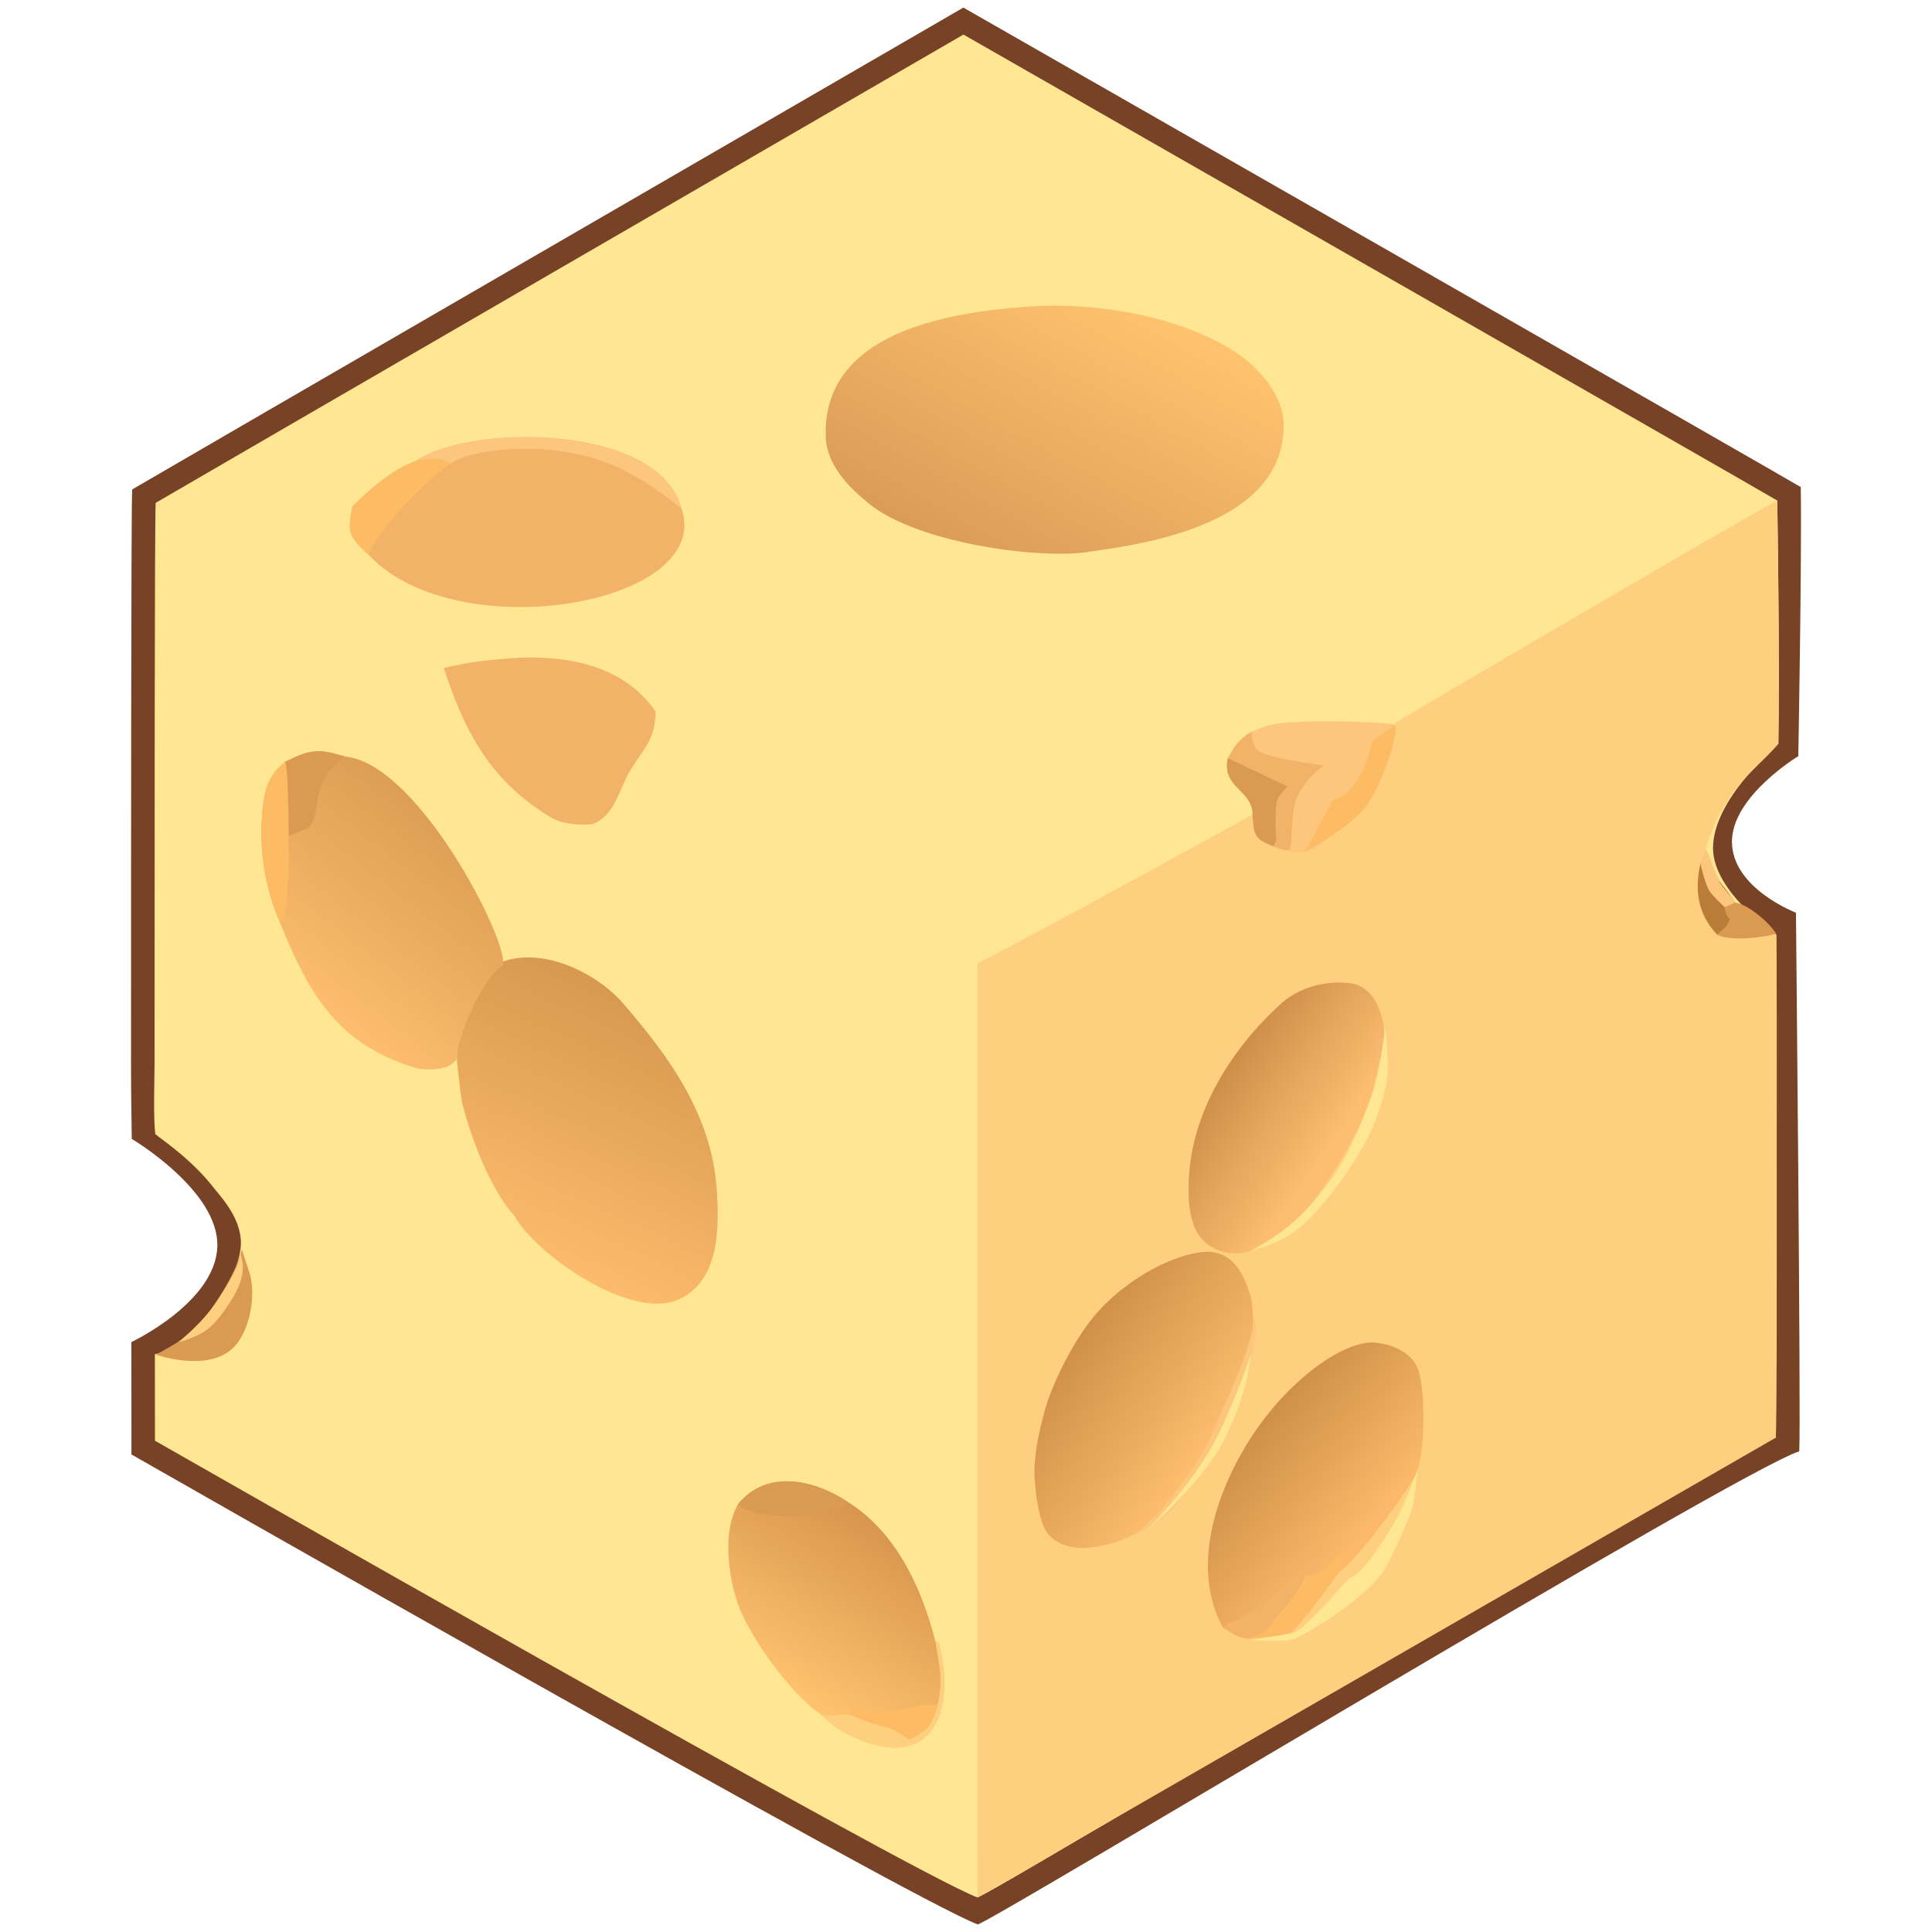
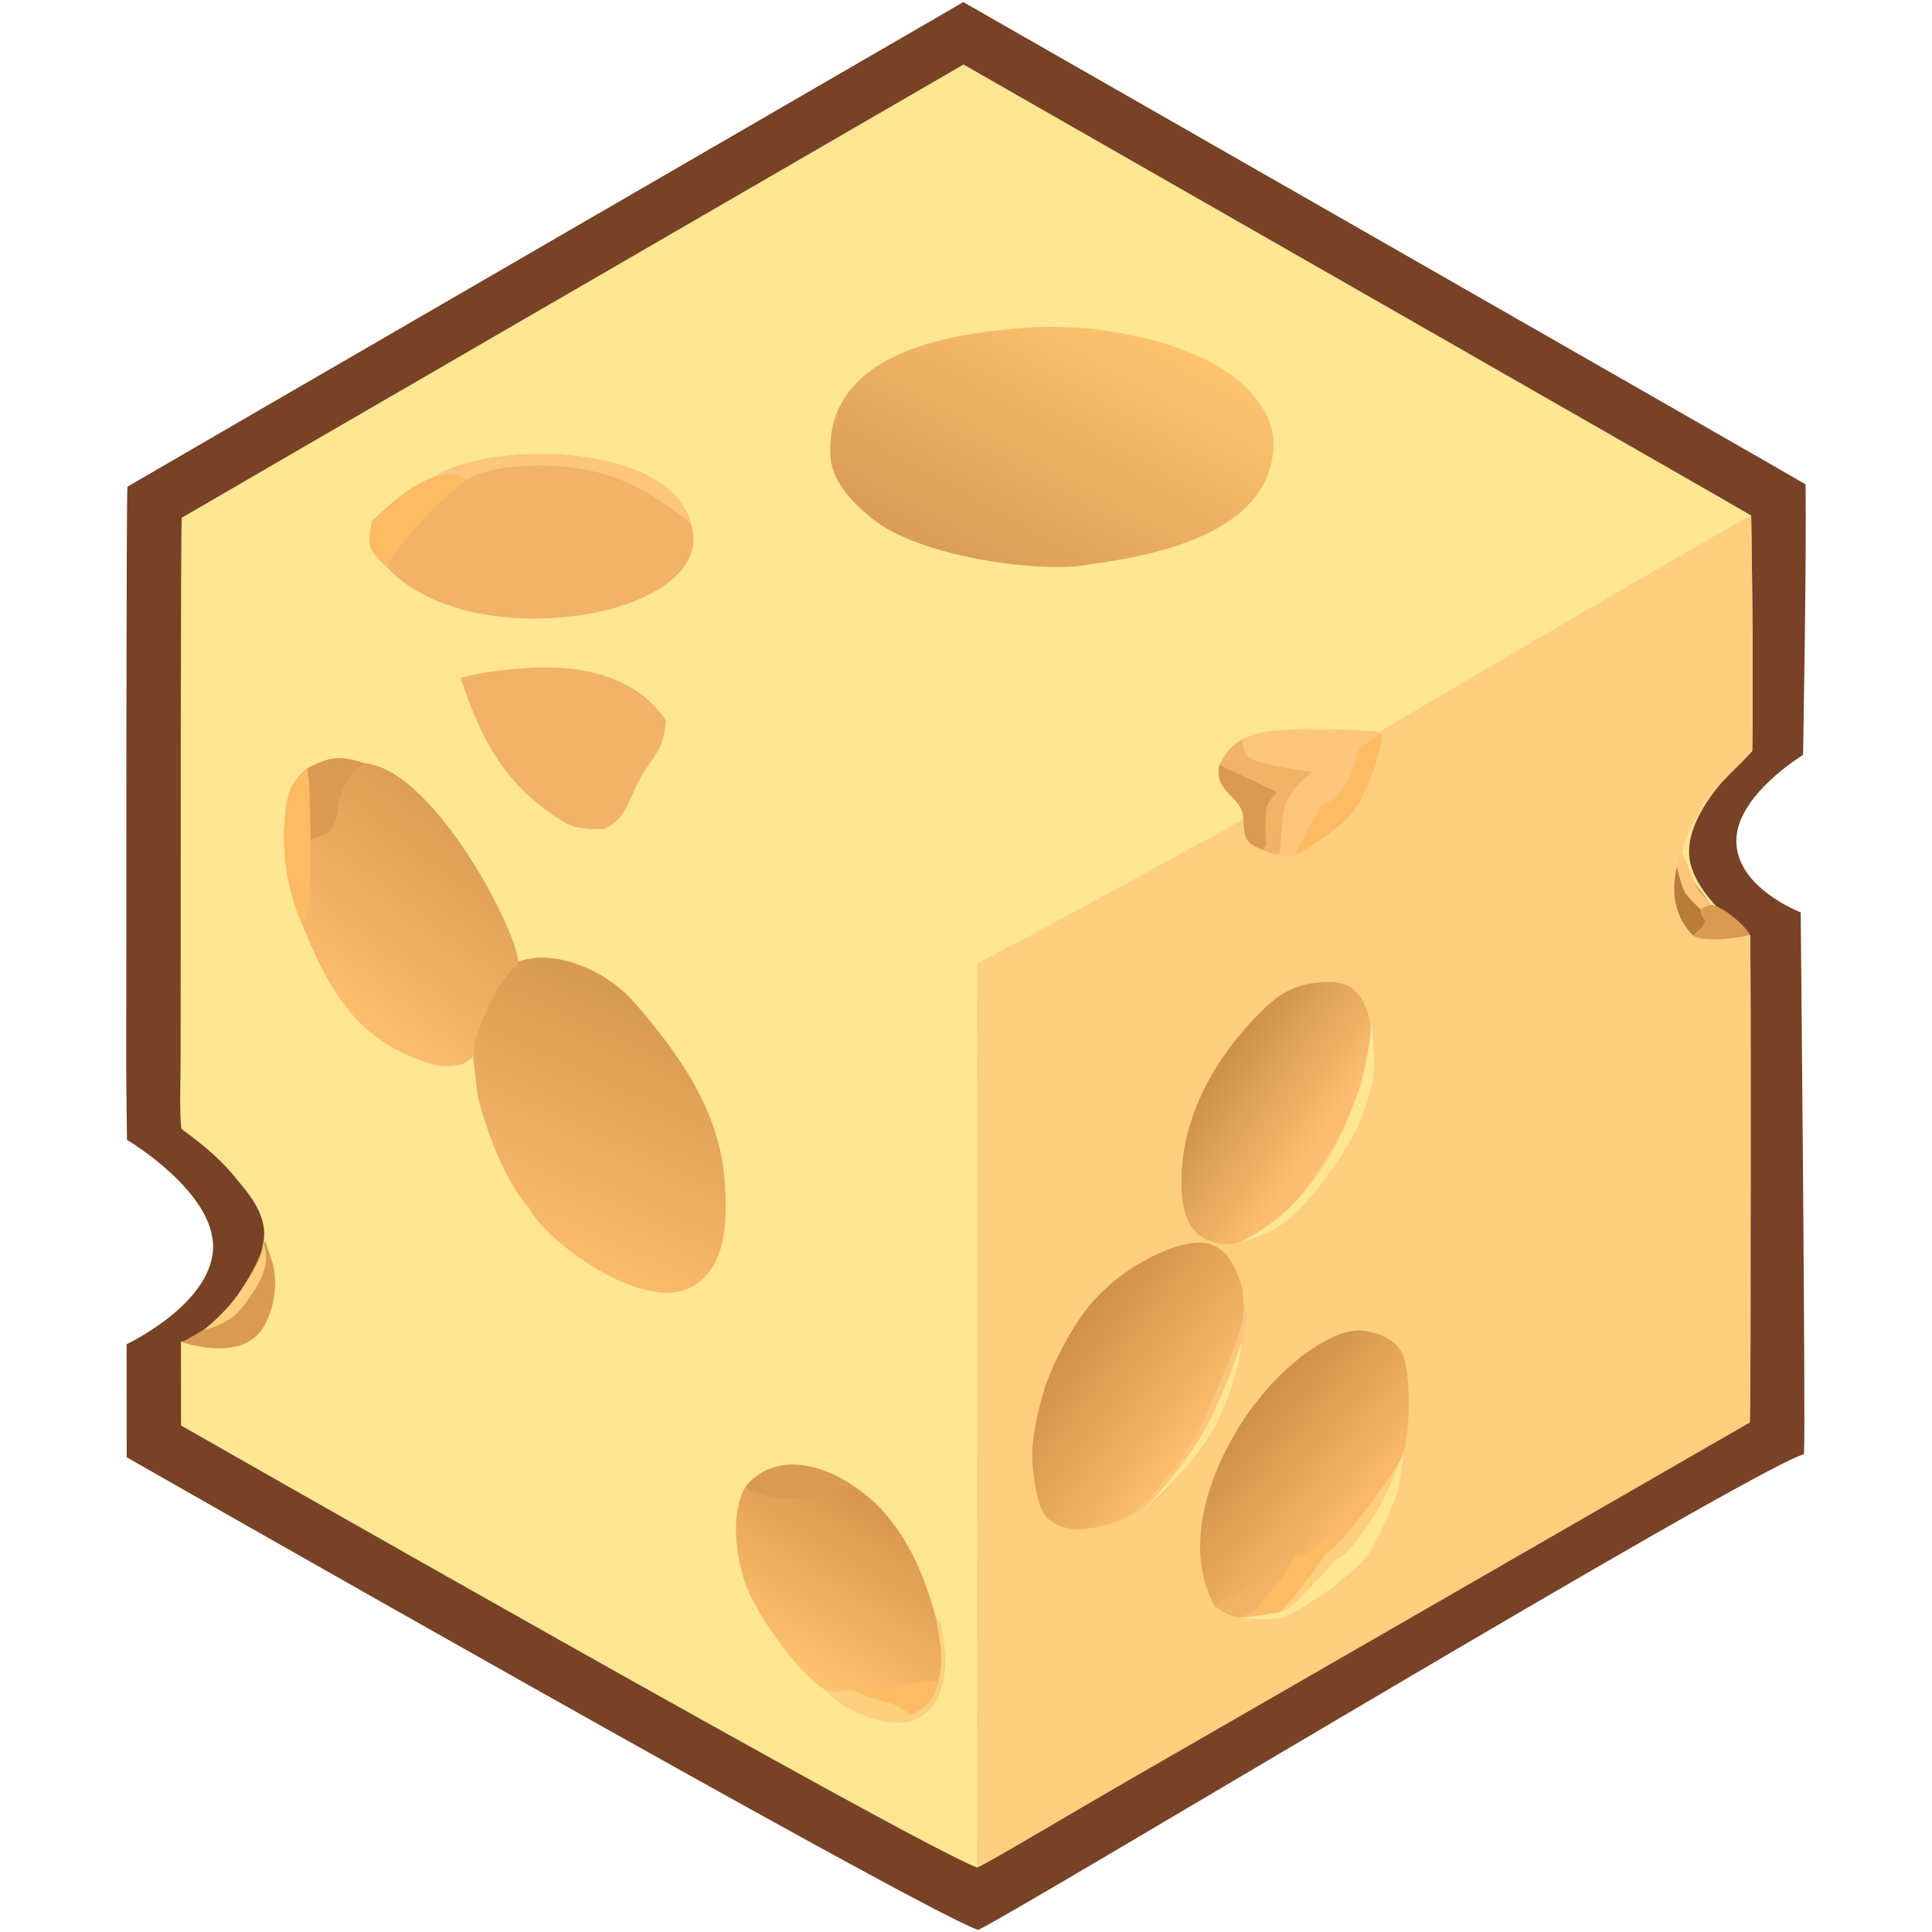
<svg xmlns="http://www.w3.org/2000/svg" width="100%" height="100%" viewBox="0 0 256 256" version="1.1" xml:space="preserve" style="fill-rule:evenodd;clip-rule:evenodd;stroke-linejoin:round;stroke-miterlimit:2;">
-   <g transform="matrix(0.266121,0,0,0.266121,-8.73113,-28.5089)">
+   <g transform="matrix(0.267641,0,0,0.267641,-9.51229,-29.403)">
    <path d="M98.647,350.808C101.588,348.955 512.482,110.902 512.482,110.902C512.482,110.902 928.764,348.955 929.432,349.647C929.997,385.126 928.205,483.624 928.205,483.624C928.205,483.624 895.072,503.592 895.173,526.287C895.276,549.521 927.045,561.567 927.045,561.567C927.045,561.567 929.538,814.973 928.681,829.76C898.47,839.27 529.561,1062.24 519.699,1065.32C488.167,1054.03 98.26,831.335 98.26,831.335L98.215,775.367C98.215,775.367 140.211,755.608 141.025,727.738C141.839,699.868 98.414,674.206 98.414,674.206C98.414,674.206 98,647.129 98.046,638.058L98.076,574.993C98.076,574.993 98.025,352.453 98.647,350.808Z" style="fill:rgb(119,66,38);fill-rule:nonzero;" />
  </g>
-   <g transform="matrix(0.258628,0,0,0.258628,-4.87912,-24.1018)">
+   <g transform="matrix(0.250316,0,0,0.250316,-0.608702,-19.2136)">
    <path d="M98.647,350.808C101.588,348.955 512.482,110.902 512.482,110.902C512.482,110.902 928.764,348.955 929.432,349.647C929.997,385.126 930.592,440.211 929.992,473.845L929.982,474.294C928.572,475.994 896.396,502.657 896.523,527.856C896.636,550.49 928.987,572.013 928.987,572.013C928.987,572.013 929.533,815.065 928.681,829.76C898.47,839.27 529.561,1062.24 519.699,1065.32C488.167,1054.03 98.26,831.335 98.26,831.335L98.215,787.029C98.215,787.029 103.037,785.886 107.679,784.808C121.73,773.169 139.789,751.368 142.102,732.927C143.904,718.555 131.962,706.372 128.301,701.669C116.435,686.423 100.249,676.024 98.414,674.206C97.39,665.774 98,647.129 98.046,638.058L98.076,574.993C98.076,574.993 98.025,352.453 98.647,350.808Z" style="fill:rgb(254,230,147);fill-rule:nonzero;" />
  </g>
-   <g transform="matrix(0.258628,0,0,0.258628,-4.87912,-24.1018)">
+   <g transform="matrix(0.250316,0,0,0.250316,-0.608702,-19.2136)">
    <path d="M733.823,463.562C735.699,461.951 928.764,348.955 929.432,349.647C929.997,385.126 930.592,440.211 929.992,473.845L929.982,474.294C924.01,481.491 912.789,490.543 906.021,500.282C896.917,513.382 892.943,526.669 892.856,528.344C900.261,546.788 902.197,549.21 907.824,555.619C913.825,557.509 921.395,562.337 924.487,567.638C925.368,568.325 926.326,569.024 927.095,569.835C927.551,570.317 928.5,571.462 928.712,572.1C929.799,575.366 928.681,829.76 928.681,829.76L519.699,1065.32C519.699,1065.32 519.601,610.945 519.687,586.768C555.544,568.574 660.596,510.5 660.596,510.5C660.596,510.5 661.048,522.781 671.182,526.741L674.746,527.836L685.971,528.916C685.971,528.916 705.775,522.315 716.446,508.899C727.704,494.745 729.956,473.49 733.823,463.562Z" style="fill:rgb(254,207,127);fill-rule:nonzero;" />
  </g>
-   <g transform="matrix(0.258628,0,0,0.258628,-4.87912,-24.1018)">
+   <g transform="matrix(0.250316,0,0,0.250316,-0.608702,-19.2136)">
    <path d="M587.3,875.033C596.672,871.663 601.395,869.105 610.474,865.527L610.193,866.171L611.155,866.416C613.187,865.607 614.76,864.393 616.574,863.162C613.646,867.641 609.373,873.304 604.612,875.87C599.775,878.5 586.712,884.31 581.461,883.92L574.848,886.285C568.205,885.804 561.978,881.526 555.558,878.728C566.387,878.457 577.264,878.233 587.3,875.033Z" style="fill:rgb(253,187,99);fill-rule:nonzero;" />
  </g>
-   <g transform="matrix(0.258628,0,0,0.258628,-4.87912,-24.1018)">
+   <g transform="matrix(0.250316,0,0,0.250316,-0.608702,-19.2136)">
    <path d="M660.776,766.34C661.548,770.165 662.401,770.077 662.242,773.76C660.934,804.061 629.867,871.255 598.861,879.613C603.622,877.047 613.646,867.641 616.574,863.162L617.124,862.567C620.212,859.185 661.362,778.746 660.776,766.34Z" style="fill:rgb(253,198,125);fill-rule:nonzero;" />
  </g>
-   <g transform="matrix(0.258628,0,0,0.258628,-4.87912,-24.1018)">
+   <g transform="matrix(0.250316,0,0,0.250316,-0.608702,-19.2136)">
    <path d="M890.049,535.578C889.87,533.089 901.43,545.551 907.824,555.619C906.193,556.515 904.314,557.746 902.525,558.014C903.014,560.895 908.149,564.033 908.149,564.033C908.149,564.033 902.089,568.835 898.711,572.13C888.682,561.617 887.018,549.455 890.049,535.578Z" style="fill:rgb(186,124,57);fill-rule:nonzero;" />
  </g>
-   <g transform="matrix(0.258628,0,0,0.258628,-4.87912,-24.1018)">
+   <g transform="matrix(0.250316,0,0,0.250316,-0.608702,-19.2136)">
    <path d="M890.049,535.578C890.049,535.578 891.548,530.925 892.856,528.344C896.028,533.903 897.057,539.777 899.648,544.718C901.625,548.488 905.056,551.261 907.824,555.619C906.193,556.515 902.525,558.014 902.525,558.014C902.525,558.014 895.639,551.674 894.282,549.026C892.06,544.691 890.049,535.578 890.049,535.578Z" style="fill:rgb(253,198,125);fill-rule:nonzero;" />
  </g>
-   <g transform="matrix(0.258628,0,0,0.258628,-4.87912,-24.1018)">
+   <g transform="matrix(0.250316,0,0,0.250316,-0.608702,-19.2136)">
    <path d="M907.824,555.619C914.499,556.46 925.682,566.176 928.774,571.477C927.623,572.48 906.479,576.189 898.711,572.13C902.089,568.835 903.871,568.141 905.03,563.979C903,561.819 903.014,560.895 902.525,558.014C904.314,557.746 906.193,556.515 907.824,555.619Z" style="fill:rgb(218,154,82);fill-rule:nonzero;" />
  </g>
-   <g transform="matrix(0.258628,0,0,0.258628,-4.87912,-24.1018)">
+   <g transform="matrix(0.250316,0,0,0.250316,-0.608702,-19.2136)">
    <path d="M724.127,781.129C734.973,782.566 743.289,787.555 745.803,795.936C749.171,807.164 749.026,838.371 744.336,848.495C740.942,855.823 712.521,894.954 704.799,898.665C698.153,907.756 687.991,922.063 680.347,929.613C674.016,931.205 663.29,933.076 657.479,932.663C653.086,932.351 650.423,930.026 645.481,927.133C629.175,897.453 641.137,860.124 657.77,832.944C677.815,800.189 708.349,779.039 724.127,781.129Z" style="fill:url(#_Linear1);fill-rule:nonzero;" />
  </g>
-   <g transform="matrix(0.258628,0,0,0.258628,-4.87912,-24.1018)">
+   <g transform="matrix(0.250316,0,0,0.250316,-0.608702,-19.2136)">
    <path d="M687.582,900.573C696.937,901.189 700.534,892.785 706.692,889.101L707.206,890.781C705.926,893.898 705.573,895.424 704.799,898.665C698.153,907.756 687.991,922.063 680.347,929.613C674.016,931.205 663.868,933.699 657.479,932.663C668.256,930.561 687.321,903.53 687.582,900.573Z" style="fill:rgb(253,187,99);fill-rule:nonzero;" />
  </g>
-   <g transform="matrix(0.258628,0,0,0.258628,-4.87912,-24.1018)">
+   <g transform="matrix(0.250316,0,0,0.250316,-0.608702,-19.2136)">
    <path d="M672.784,909.581C673.587,907.611 691.757,891.103 694.386,889.537L695.327,890.74L692.417,894.008L692.873,895L694.812,895.257L695.128,896.411C691.846,899.716 693.121,898.783 687.669,899.238L687.582,900.573C687.321,903.53 677.452,917.514 675.5,918.322C669.464,925.821 668.256,930.561 657.479,932.663C652.064,930.85 650.423,930.026 645.481,927.133C648.367,924.06 648.099,924.912 651.659,923.535C659.185,920.623 666.616,914.494 672.784,909.581Z" style="fill:rgb(242,178,103);fill-rule:nonzero;" />
  </g>
-   <g transform="matrix(0.258628,0,0,0.258628,-4.87912,-24.1018)">
+   <g transform="matrix(0.250316,0,0,0.250316,-0.608702,-19.2136)">
    <path d="M548.971,851.309C547.738,836.243 554.709,813.314 556.286,809.088C560.92,796.676 567.993,783.049 575.653,772.382C593.558,747.444 625.61,733.056 639.767,734.659C650.568,735.882 656.54,745.525 660.144,759.389C660.329,763.315 661.788,770.258 659.604,778.327C654.887,795.754 643.537,818.791 638.636,830.545C633.687,842.414 615.243,866.58 604.612,875.87C596.697,882.786 583.024,885.809 574.848,886.285C567.954,886.687 559.665,884.28 555.558,878.728C551.245,872.899 549.691,860.112 548.971,851.309Z" style="fill:url(#_Linear2);fill-rule:nonzero;" />
  </g>
-   <g transform="matrix(0.258628,0,0,0.258628,-4.87912,-24.1018)">
+   <g transform="matrix(0.250316,0,0,0.250316,-0.608702,-19.2136)">
    <path d="M651.436,735.347C645.372,735.157 638.763,732.794 634.634,728.014C627.82,720.127 627.525,707.394 627.944,697.494C629.412,662.821 649.794,630.469 674.92,607.653C687.416,596.306 703.266,595.947 710.906,596.942C717.397,597.787 724.373,603.31 727.194,615.465C729.392,624.933 726.929,632.847 721.97,652.429C716.479,674.11 688.844,719.232 671.019,729.154C665.037,732.484 657.5,735.537 651.436,735.347Z" style="fill:url(#_Linear3);fill-rule:nonzero;" />
  </g>
-   <g transform="matrix(0.258628,0,0,0.258628,-4.87912,-24.1018)">
+   <g transform="matrix(0.250316,0,0,0.250316,-0.608702,-19.2136)">
    <path d="M721.496,654.981C725.32,645.116 728.98,619.751 728.016,619.899C729.141,619.262 729.948,633.909 729.794,642.728C729.651,650.905 724.335,667.167 719.307,676.771C712.006,690.717 695.211,715.154 681.051,724.898C671.929,731.176 659.138,734.203 659.138,734.203C659.138,734.203 669.989,729.05 680.207,720.41C689.559,712.502 698.219,701.304 701.978,695.914C711.924,681.651 718.392,662.989 721.496,654.981Z" style="fill:rgb(254,230,147);fill-rule:nonzero;" />
  </g>
-   <g transform="matrix(0.258628,0,0,0.258628,-4.87912,-24.1018)">
+   <g transform="matrix(0.250316,0,0,0.250316,-0.608702,-19.2136)">
    <path d="M745.255,845.931C745.255,845.931 743.338,863.588 742.282,866.576C740.803,870.761 733.447,888.344 728.112,897.5C722.175,907.689 698.404,924.932 683.281,932.272C677.195,935.226 658.778,933.293 658.778,933.293C658.778,933.293 676.873,930.884 681.285,929.877C687.169,928.535 709.583,901.972 710.02,901.823C716.833,899.496 724.194,887.79 731.944,875.573C737.812,866.322 744.213,848.214 745.255,845.931Z" style="fill:rgb(254,230,147);fill-rule:nonzero;" />
  </g>
-   <g transform="matrix(0.258628,0,0,0.258628,3.39697,-24.1018)">
+   <g transform="matrix(0.250316,0,0,0.250316,7.40141,-19.2136)">
    <path d="M627.706,786.985C627.706,786.985 621.754,805.743 611.504,827.254C599.431,852.589 573.918,877.617 573.918,877.617C573.918,877.617 602.847,853.431 614.682,829.635C626.636,805.597 627.706,786.985 627.706,786.985Z" style="fill:rgb(254,230,147);fill-rule:nonzero;" />
  </g>
-   <g transform="matrix(0.258628,0,0,0.258628,-4.87912,-24.1018)">
+   <g transform="matrix(0.250316,0,0,0.250316,-0.608702,-19.2136)">
    <path d="M142.756,733.35L146.086,743.447C150.544,754.658 147.35,774.787 138.509,783.577C125.387,796.624 98.716,787.228 98.716,787.228C98.716,787.228 115.342,778.526 119.638,773.596C124.309,768.237 138.688,749.277 142.756,733.35Z" style="fill:rgb(218,154,82);fill-rule:nonzero;" />
  </g>
-   <g transform="matrix(0.258628,0,0,0.258628,-4.87912,-24.1018)">
+   <g transform="matrix(0.250316,0,0,0.250316,-0.608702,-19.2136)">
    <path d="M659.935,468.111C662.323,467.123 664.733,466.19 667.163,465.31C678.315,461.267 723.442,462.906 732.566,464.213C737.156,464.87 725.979,470.629 723.362,474.736C724.87,483.074 720.679,490.793 715.204,497.693C706.372,508.824 694.198,517.826 697.207,523.863C694.446,528.907 683.414,531.698 674.101,528.224C666.477,525.379 659.541,520.699 660.596,510.5C661.93,497.607 644.704,496.834 647.912,481.735C651.554,475.052 653.541,472.201 659.935,468.111Z" style="fill:rgb(253,198,125);fill-rule:nonzero;" />
  </g>
-   <g transform="matrix(0.258628,0,0,0.258628,-4.87912,-24.1018)">
+   <g transform="matrix(0.250316,0,0,0.250316,-0.608702,-19.2136)">
    <path d="M659.935,468.111C660.45,471.585 660.597,474.89 663.307,477.625C667.236,481.592 697.197,485.37 697.197,485.37C697.197,485.37 687.942,491.214 683.142,502.051C680.254,508.57 681.126,523.504 679.605,528.176C678.991,530.062 671.182,526.741 671.182,526.741C661.048,522.781 661.387,520.568 660.596,510.5C660.616,497.859 644.704,496.834 647.912,481.735C651.554,475.052 653.541,472.201 659.935,468.111Z" style="fill:rgb(242,178,103);fill-rule:nonzero;" />
  </g>
-   <g transform="matrix(0.258628,0,0,0.258628,-4.87912,-24.1018)">
+   <g transform="matrix(0.250316,0,0,0.250316,-0.608702,-19.2136)">
    <path d="M647.912,481.735C650.747,482.809 678.493,496.163 678.493,496.163C678.493,496.163 673.629,500.916 672.974,504.061C672.007,508.701 672.331,518.901 672.692,524.003C672.372,524.618 671.559,526.301 671.182,526.741C661.048,522.781 661.387,520.568 660.596,510.5C660.616,497.859 644.704,496.834 647.912,481.735Z" style="fill:rgb(218,154,82);fill-rule:nonzero;" />
  </g>
-   <g transform="matrix(0.258628,0,0,0.258628,-4.87912,-24.1018)">
+   <g transform="matrix(0.250316,0,0,0.250316,-0.608702,-19.2136)">
    <path d="M721.906,473.147L733.318,464.831C736.583,466.852 726.207,497.251 717.909,507.457C708.323,519.246 687.03,529.776 687.03,529.776C687.03,529.776 691.979,522.181 694.063,517.448C694.596,516.237 701.908,502.863 701.694,502.904C716.693,499.981 721.906,473.147 721.906,473.147Z" style="fill:rgb(253,187,99);fill-rule:nonzero;" />
  </g>
-   <g transform="matrix(0.258628,0,0,0.258628,-4.87912,-24.1018)">
+   <g transform="matrix(0.250316,0,0,0.250316,-0.608702,-19.2136)">
    <path d="M543.616,250.439C578.106,247.412 625.679,254.884 654.531,275.441C665.523,283.429 676.715,297.141 676.587,311.4C676.153,359.531 612.617,370.981 578.162,375.678C576.728,375.965 575.281,376.182 573.826,376.326C544.915,379.41 483.565,369.8 461.753,349.235C452.35,341.483 442.422,330.398 441.933,317.307C439.916,263.426 504.438,253.44 543.616,250.439Z" style="fill:url(#_Linear4);fill-rule:nonzero;" />
  </g>
-   <g transform="matrix(0.258628,0,0,0.258628,-4.87912,-24.1018)">
+   <g transform="matrix(0.250316,0,0,0.250316,-0.608702,-19.2136)">
    <path d="M272.847,587.458C293.746,576.813 323.611,590.566 337.985,607.142C362.078,634.928 383.558,664.761 386.091,702.783C387.361,721.834 387.573,748.265 367.885,758.338C343.562,771.338 292.617,735.435 282.426,716.075C270.213,703.017 259.59,674.885 255.418,657.278C254.882,654.445 253,636.926 253,636.926C253,636.926 252.793,618.055 258.104,604.646C262.461,593.644 272.475,587.647 272.847,587.458Z" style="fill:url(#_Linear5);fill-rule:nonzero;" />
  </g>
-   <g transform="matrix(0.258628,0,0,0.258628,-4.87912,-24.1018)">
+   <g transform="matrix(0.250316,0,0,0.250316,-0.608702,-19.2136)">
    <path d="M165.039,483.416C169.808,481.243 174.672,478.635 179.845,478.204L180.475,478.156C185.697,477.722 190.505,479.383 195.565,480.779C234.811,484.319 283.727,583.921 275.773,588.482C266.66,593.708 251.835,626.072 253.22,635.573C253.22,635.573 250.124,639.397 246.195,640.284C242.202,641.186 235.622,641.526 231.135,640.139C191.986,628.039 177.286,602.901 162.523,566.418C154.504,548.076 151.354,527.976 153.376,508.06C154.436,497.128 156.633,490.32 165.039,483.416Z" style="fill:url(#_Linear6);fill-rule:nonzero;" />
  </g>
-   <g transform="matrix(0.258628,0,0,0.258628,-4.87912,-24.1018)">
+   <g transform="matrix(0.250316,0,0,0.250316,-0.608702,-19.2136)">
    <path d="M165.039,483.416C167.028,491.845 165.816,498.293 166.536,506.986C166.778,523.996 167.545,544.427 164.734,561.365C164.509,562.722 162.938,565.166 162.523,566.418C154.504,548.076 151.354,527.976 153.376,508.06C154.436,497.128 156.633,490.32 165.039,483.416Z" style="fill:rgb(253,187,99);fill-rule:nonzero;" />
  </g>
-   <g transform="matrix(0.258628,0,0,0.258628,-27.532,14.5607)">
+   <g transform="matrix(0.250316,0,0,0.250316,-22.5336,18.2064)">
    <path d="M229.39,585.607C232.906,594.143 229.713,602.554 224.27,610.92C220.672,616.45 217.232,621.173 213.634,624.07C207.068,629.358 197.712,631.351 197.712,631.351C197.712,631.351 209.616,622.236 217.233,610.797C223.438,601.478 230.001,590.653 229.39,585.607Z" style="fill:rgb(254,207,127);fill-rule:nonzero;" />
  </g>
-   <g transform="matrix(0.258628,0,0,0.258628,-4.87912,-24.1018)">
+   <g transform="matrix(0.250316,0,0,0.250316,-0.608702,-19.2136)">
    <path d="M165.039,483.416C169.808,481.243 174.672,478.635 179.845,478.204L180.475,478.156C185.697,477.722 190.505,479.383 195.565,480.779C176.698,494.67 184.614,508.26 176.999,517.199L166.859,521.485C166.859,521.485 167.028,491.845 165.039,483.416Z" style="fill:rgb(218,154,82);fill-rule:nonzero;" />
  </g>
-   <g transform="matrix(0.258628,0,0,0.258628,-4.87912,-24.1018)">
+   <g transform="matrix(0.250316,0,0,0.250316,-0.608702,-19.2136)">
    <path d="M231.81,329.442C259.457,310.323 356.258,310.028 367.96,353.562C385.233,402.747 252.981,425.984 207.665,377.392C197.468,367.892 196.778,366.061 199.418,352.634C208.722,343.7 219.437,333.89 231.81,329.442Z" style="fill:rgb(242,178,103);fill-rule:nonzero;" />
  </g>
-   <g transform="matrix(0.258628,0,0,0.258628,-4.87912,-24.1018)">
+   <g transform="matrix(0.250316,0,0,0.250316,-0.608702,-19.2136)">
    <path d="M231.81,329.442C239.936,327.482 242.253,327.508 249.892,330.584C238.895,337.696 210.941,366.101 207.665,377.392C197.468,367.892 196.778,366.061 199.418,352.634C208.722,343.7 219.437,333.89 231.81,329.442Z" style="fill:rgb(253,187,99);fill-rule:nonzero;" />
  </g>
-   <g transform="matrix(0.258628,0,0,0.258628,-4.87912,-24.1018)">
+   <g transform="matrix(0.250316,0,0,0.250316,-0.608702,-19.2136)">
    <path d="M231.81,329.442C259.457,310.323 356.258,310.028 367.96,353.562C365.227,352.262 346.785,334.561 320.843,327.341C294.433,319.991 260.447,323.195 249.892,330.584C242.253,327.508 239.936,327.482 231.81,329.442Z" style="fill:rgb(253,198,125);fill-rule:nonzero;" />
  </g>
-   <g transform="matrix(0.258628,0,0,0.258628,-4.87912,-24.1018)">
+   <g transform="matrix(0.250316,0,0,0.250316,-0.608702,-19.2136)">
    <path d="M397.088,863.74C411.72,845.767 436.061,851.292 453.06,862.604C477.764,877.861 491.255,906.864 498.045,933.96L499.744,934.729C510.401,977.11 490.962,1003.67 448.589,979.191C446.309,977.874 440.793,973.157 439.096,971.248C424.583,961.87 402.701,931.618 396.94,914.992C391.95,900.59 388.834,877.614 397.088,863.74Z" style="fill:url(#_Linear7);fill-rule:nonzero;" />
  </g>
-   <g transform="matrix(0.258628,0,0,0.258628,-4.87912,-24.1018)">
+   <g transform="matrix(0.250316,0,0,0.250316,-0.608702,-19.2136)">
    <path d="M397.088,863.74C411.72,845.767 436.061,851.292 453.06,862.604C446.879,870.838 412.155,872.002 403.224,866.888C402.458,866.449 399.987,867.178 397.088,863.74Z" style="fill:rgb(218,154,82);fill-rule:nonzero;" />
  </g>
-   <g transform="matrix(0.258628,0,0,0.258628,-4.87912,-24.1018)">
+   <g transform="matrix(0.250316,0,0,0.250316,-0.608702,-19.2136)">
    <path d="M498.045,933.96L499.744,934.729C510.401,977.11 490.962,1003.67 448.589,979.191C446.309,977.874 440.793,973.157 439.096,971.248C441.415,972.029 446.648,972.352 446.648,972.352C456.392,969.511 460.459,976.078 473.226,978.229C476.988,978.896 481.357,982.188 484.696,984.353C485.876,983.78 487.045,983.184 488.201,982.566C495.821,978.456 497.044,974.247 499.361,966.487C502.061,952.255 500.236,948.144 498.045,933.96Z" style="fill:rgb(254,207,127);fill-rule:nonzero;" />
  </g>
-   <g transform="matrix(0.258628,0,0,0.258628,-4.87912,-24.1018)">
+   <g transform="matrix(0.250316,0,0,0.250316,-0.608702,-19.2136)">
    <path d="M473.226,978.229C469.591,975.441 451.874,974.389 455.012,968.715C478.355,973.686 477.915,967.043 499.361,966.487C497.044,974.247 495.821,978.456 488.201,982.566C487.045,983.184 485.876,983.78 484.696,984.353C481.357,982.188 476.988,978.896 473.226,978.229Z" style="fill:rgb(253,187,99);fill-rule:nonzero;" />
  </g>
-   <g transform="matrix(0.258628,0,0,0.258628,-4.87912,-24.1018)">
+   <g transform="matrix(0.250316,0,0,0.250316,-0.608702,-19.2136)">
    <path d="M280.577,430.441C308.212,428.446 338.459,433.703 354.824,457.929C354.189,472.801 349.203,475.64 341.704,488.047C335.648,498.068 334.254,510.798 322.402,515.411C316.124,516.113 306.826,515.423 301.379,512.149C270.096,493.348 257.155,468.578 246.226,435.504C258.461,432.371 268.052,431.445 280.577,430.441Z" style="fill:rgb(242,178,103);fill-rule:nonzero;" />
  </g>
  <defs>
    <linearGradient id="_Linear1" x1="0" y1="0" x2="1" y2="0" gradientUnits="userSpaceOnUse" gradientTransform="matrix(59.654,49.485,-49.485,59.654,659.773,827.767)">
      <stop offset="0" style="stop-color:rgb(206,143,72);stop-opacity:1" />
      <stop offset="1" style="stop-color:rgb(251,185,105);stop-opacity:1" />
    </linearGradient>
    <linearGradient id="_Linear2" x1="0" y1="0" x2="1" y2="0" gradientUnits="userSpaceOnUse" gradientTransform="matrix(68.919,51.3,-51.3,68.919,568.915,782.862)">
      <stop offset="0" style="stop-color:rgb(208,144,73);stop-opacity:1" />
      <stop offset="1" style="stop-color:rgb(253,189,109);stop-opacity:1" />
    </linearGradient>
    <linearGradient id="_Linear3" x1="0" y1="0" x2="1" y2="0" gradientUnits="userSpaceOnUse" gradientTransform="matrix(54.367,36.99,-36.99,54.367,645.856,643.97)">
      <stop offset="0" style="stop-color:rgb(206,143,73);stop-opacity:1" />
      <stop offset="1" style="stop-color:rgb(253,190,114);stop-opacity:1" />
    </linearGradient>
    <linearGradient id="_Linear4" x1="0" y1="0" x2="1" y2="0" gradientUnits="userSpaceOnUse" gradientTransform="matrix(75.82,-136.687,136.687,75.82,520.443,381.207)">
      <stop offset="0" style="stop-color:rgb(219,156,88);stop-opacity:1" />
      <stop offset="1" style="stop-color:rgb(255,195,110);stop-opacity:1" />
    </linearGradient>
    <linearGradient id="_Linear5" x1="0" y1="0" x2="1" y2="0" gradientUnits="userSpaceOnUse" gradientTransform="matrix(-58.191,127.483,-127.483,-58.191,350.324,607.95)">
      <stop offset="0" style="stop-color:rgb(215,153,80);stop-opacity:1" />
      <stop offset="1" style="stop-color:rgb(252,186,107);stop-opacity:1" />
    </linearGradient>
    <linearGradient id="_Linear6" x1="0" y1="0" x2="1" y2="0" gradientUnits="userSpaceOnUse" gradientTransform="matrix(-69.923,89.23,-89.23,-69.923,252.47,519.012)">
      <stop offset="0" style="stop-color:rgb(221,157,84);stop-opacity:1" />
      <stop offset="1" style="stop-color:rgb(253,189,109);stop-opacity:1" />
    </linearGradient>
    <linearGradient id="_Linear7" x1="0" y1="0" x2="1" y2="0" gradientUnits="userSpaceOnUse" gradientTransform="matrix(-50.565,83.099,-83.099,-50.565,471,875.736)">
      <stop offset="0" style="stop-color:rgb(216,150,78);stop-opacity:1" />
      <stop offset="1" style="stop-color:rgb(255,194,110);stop-opacity:1" />
    </linearGradient>
  </defs>
</svg>
